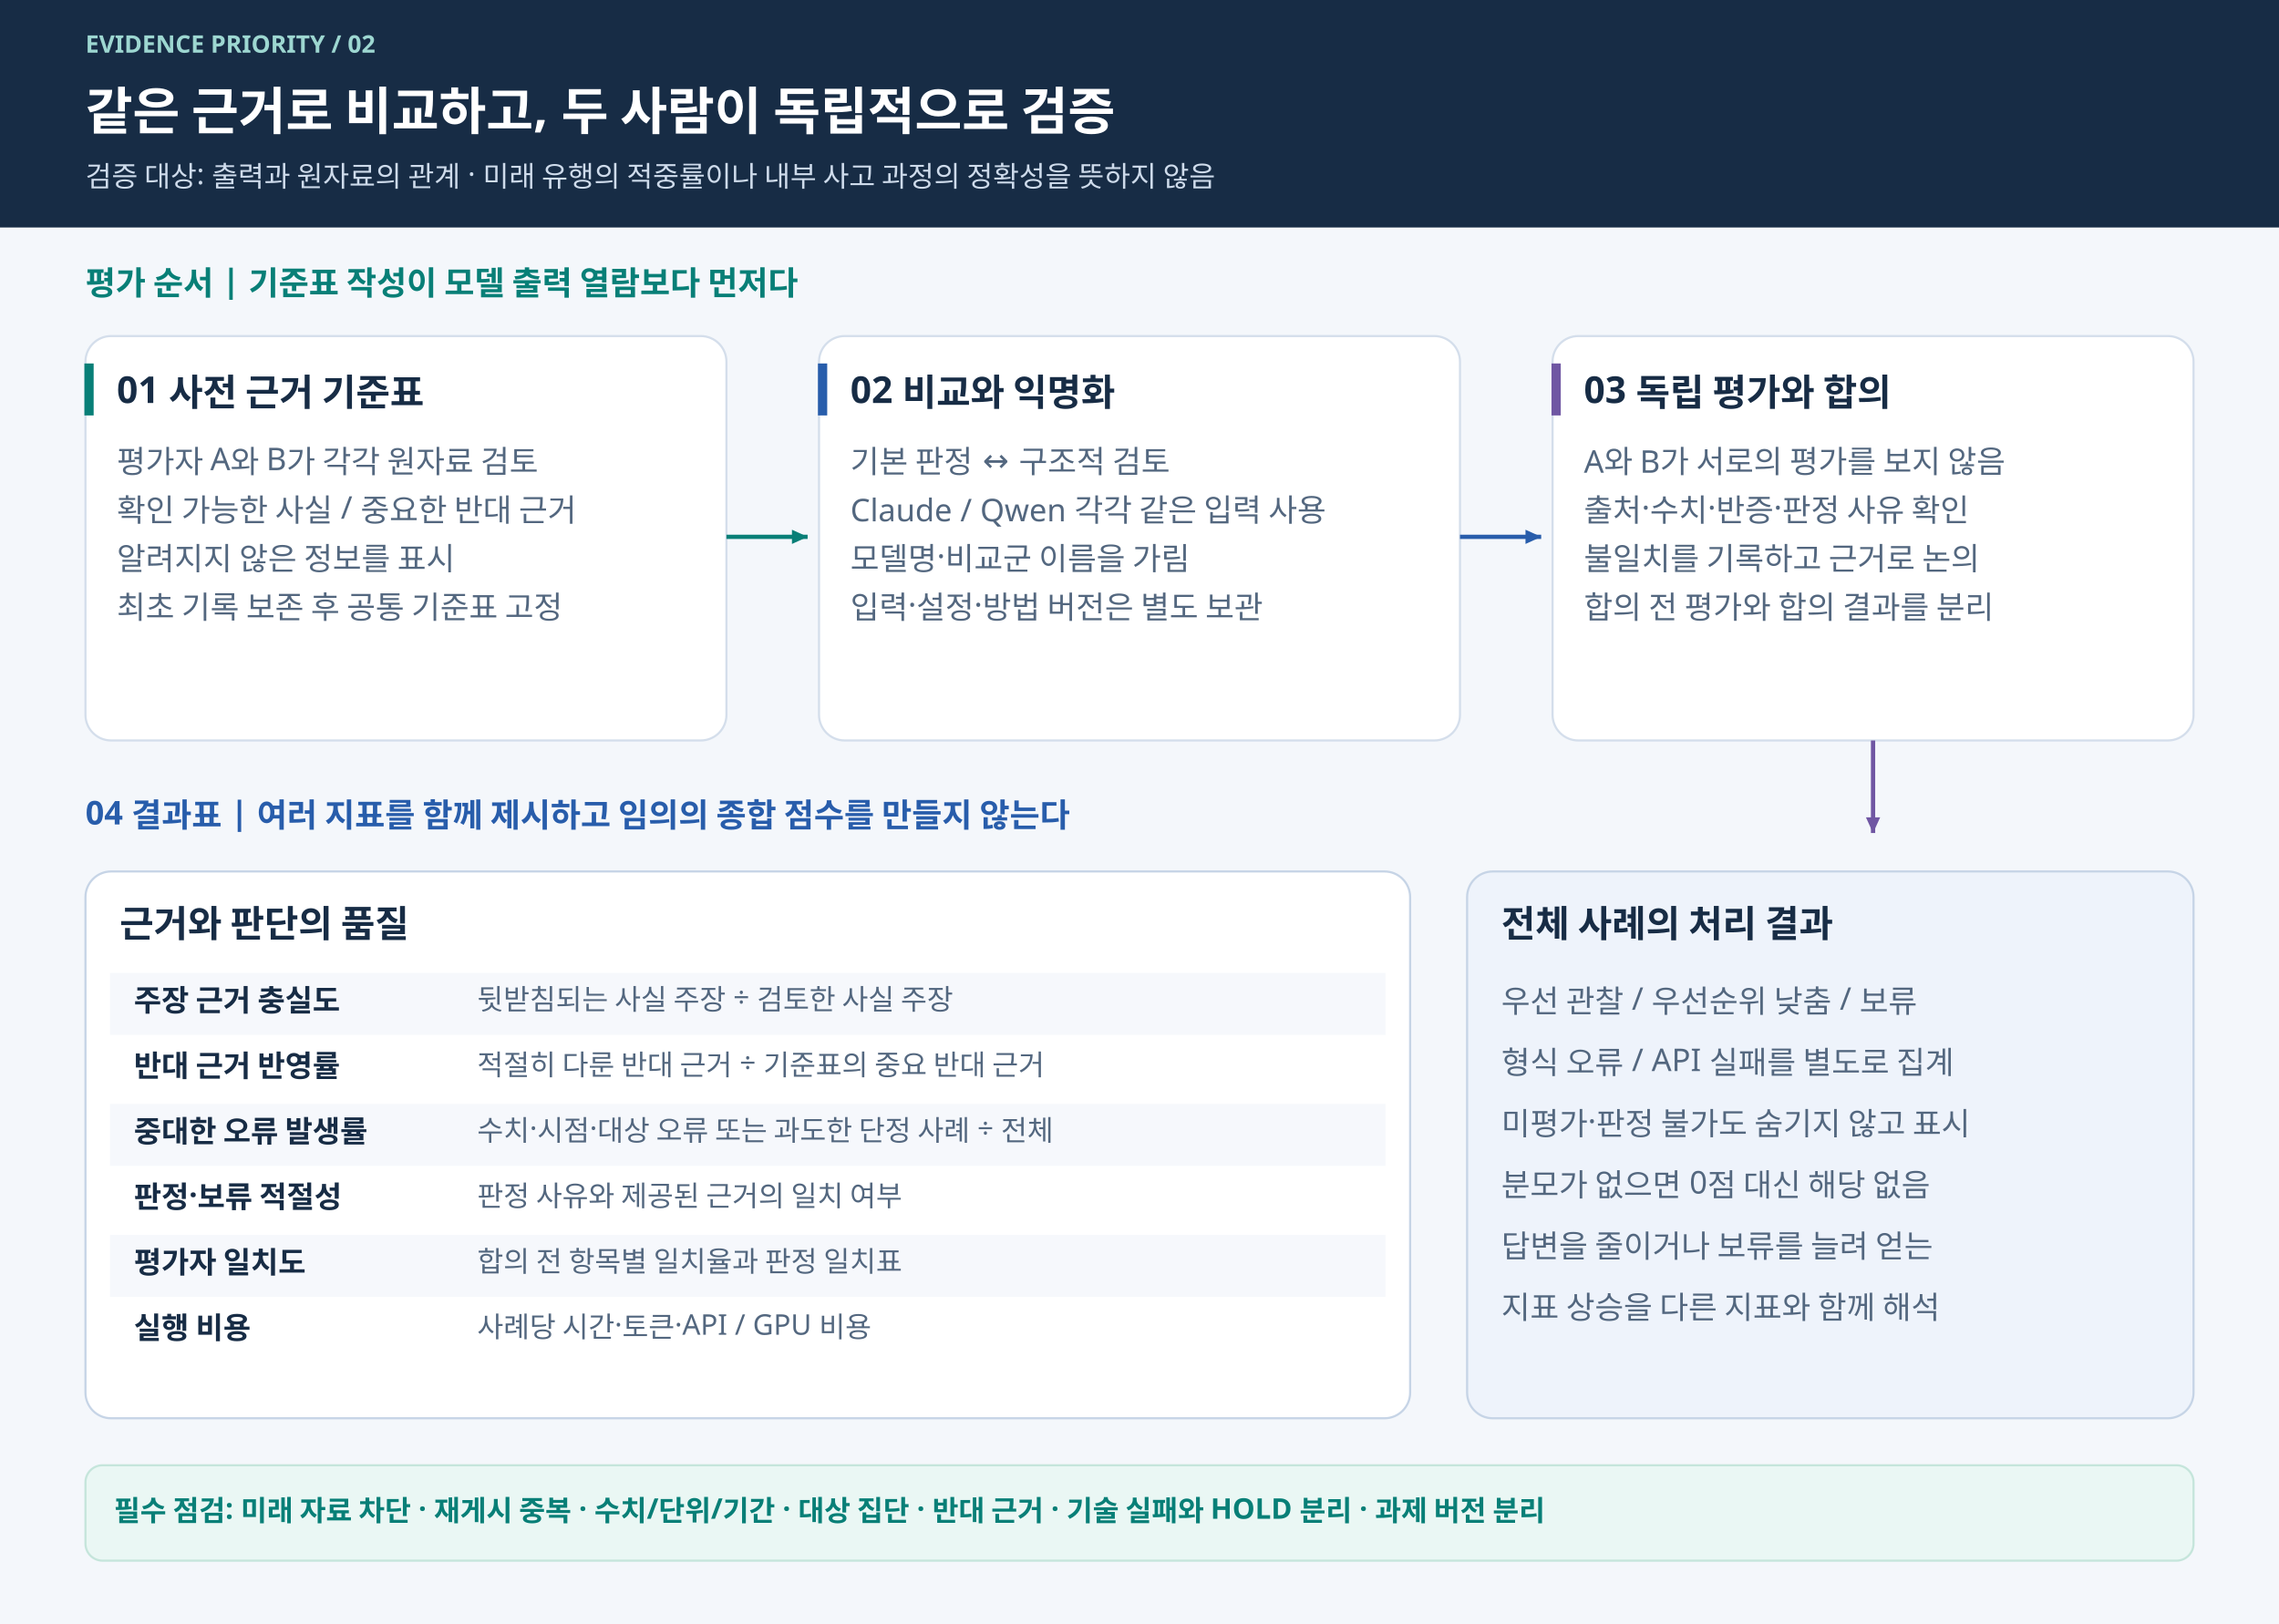
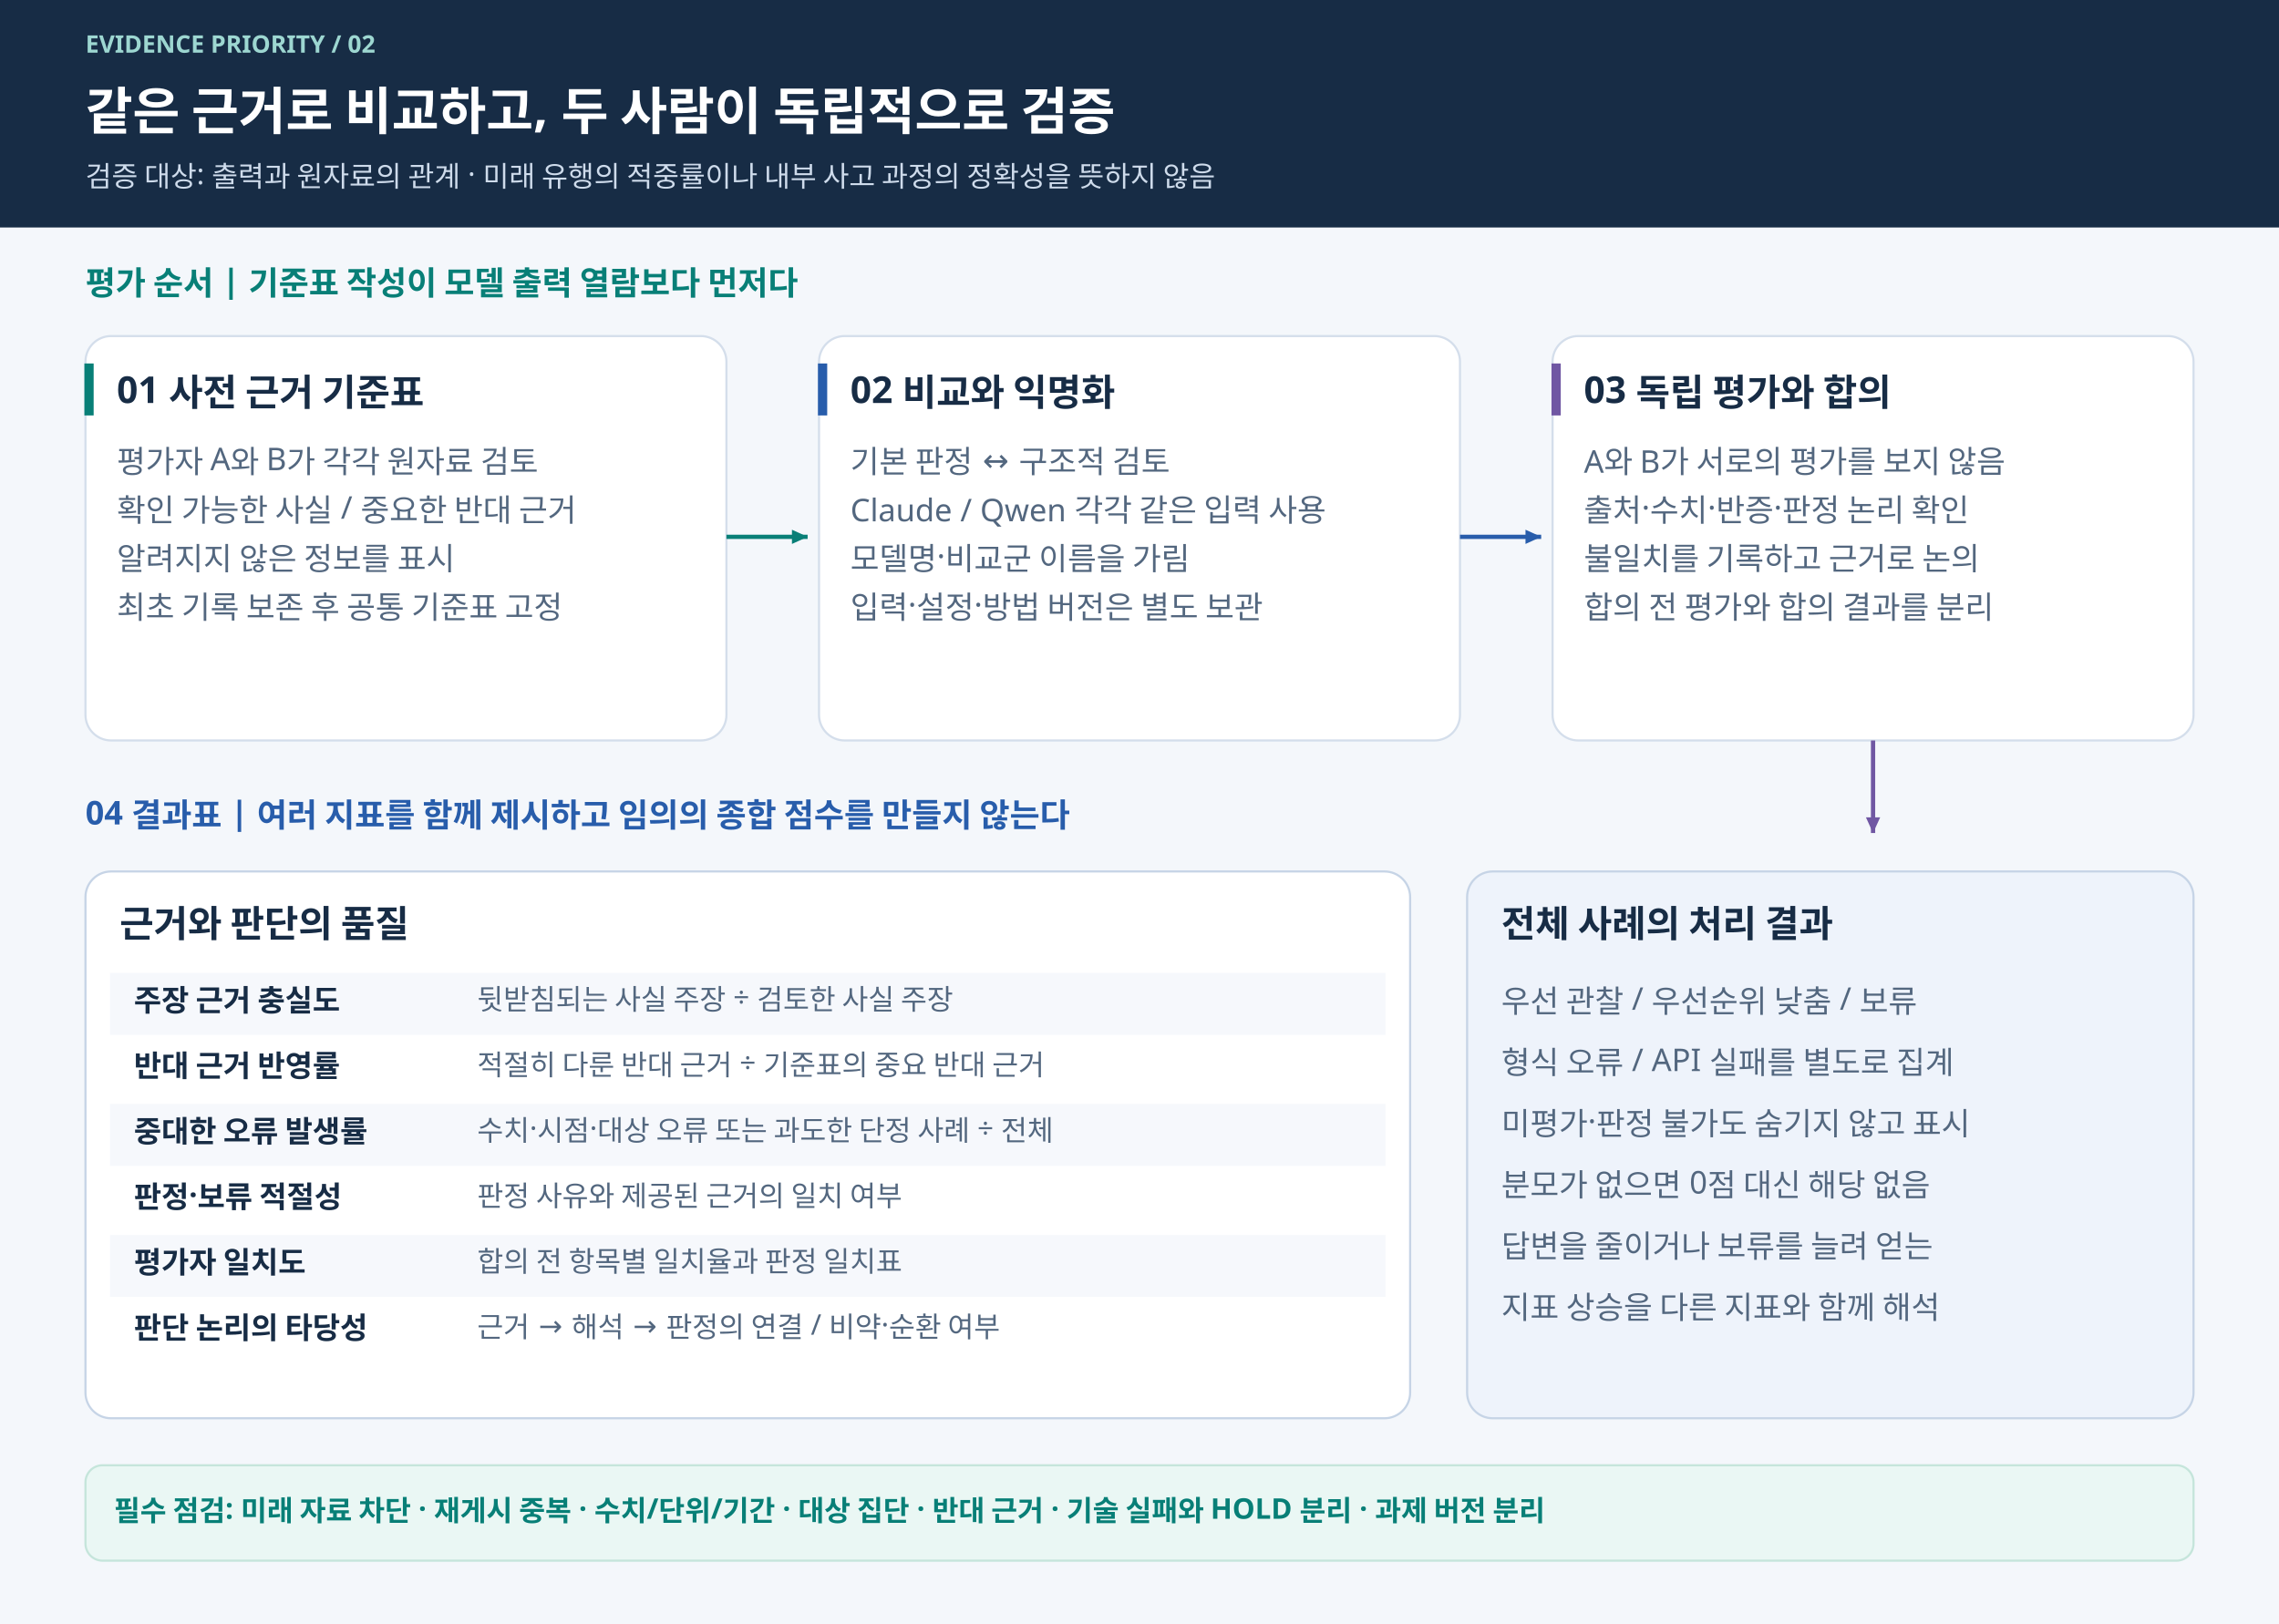
<svg xmlns="http://www.w3.org/2000/svg" width="1600" height="1140" viewBox="0 0 1600 1140" role="img" aria-label="02 검증과 사람 평가">
  <style>text{font-family:"Malgun Gothic","Noto Sans KR",sans-serif}</style>
  <rect x="0" y="0" width="1600" height="1140" rx="0" fill="#F4F7FB" stroke="#F4F7FB" stroke-width="1.5" />
  <rect x="0" y="0" width="1600" height="159" rx="0" fill="#172C45" stroke="#172C45" stroke-width="1.5" />
  <text x="60" y="37.0" font-size="17" fill="#9DD7D1" font-weight="700">EVIDENCE PRIORITY  /  02</text>
  <text x="60" y="91.0" font-size="36" fill="#FFFFFF" font-weight="700">같은 근거로 비교하고, 두 사람이 독립적으로 검증</text>
  <text x="60" y="131.0" font-size="20" fill="#CEDBEB" font-weight="400">검증 대상: 출력과 원자료의 관계  ·  미래 유행의 적중률이나 내부 사고 과정의 정확성을 뜻하지 않음</text>
  <text x="60" y="207.0" font-size="23" fill="#087F77" font-weight="700">평가 순서  |  기준표 작성이 모델 출력 열람보다 먼저다</text>
  <rect x="60" y="236" width="450" height="284" rx="18" fill="#FFFFFF" stroke="#D4DEEB" stroke-width="1.5" />
  <rect x="60" y="256" width="5" height="35" rx="0" fill="#087F77" stroke="#087F77" stroke-width="1.5" />
  <text x="82" y="283.0" font-size="26" fill="#172C45" font-weight="700">01  사전 근거 기준표</text>
  <text x="82" y="332.0" font-size="22" fill="#53677F" font-weight="400">평가자 A와 B가 각각 원자료 검토</text>
  <text x="82" y="366.1" font-size="22" fill="#53677F" font-weight="400">확인 가능한 사실 / 중요한 반대 근거</text>
  <text x="82" y="400.2" font-size="22" fill="#53677F" font-weight="400">알려지지 않은 정보를 표시</text>
  <text x="82" y="434.3" font-size="22" fill="#53677F" font-weight="400">최초 기록 보존 후 공통 기준표 고정</text>
  <rect x="575" y="236" width="450" height="284" rx="18" fill="#FFFFFF" stroke="#D4DEEB" stroke-width="1.5" />
  <rect x="575" y="256" width="5" height="35" rx="0" fill="#285DAB" stroke="#285DAB" stroke-width="1.5" />
  <text x="597" y="283.0" font-size="26" fill="#172C45" font-weight="700">02  비교와 익명화</text>
  <text x="597" y="332.0" font-size="22" fill="#53677F" font-weight="400">기본 판정 ↔ 구조적 검토</text>
  <text x="597" y="366.1" font-size="22" fill="#53677F" font-weight="400">Claude / Qwen 각각 같은 입력 사용</text>
  <text x="597" y="400.2" font-size="22" fill="#53677F" font-weight="400">모델명·비교군 이름을 가림</text>
  <text x="597" y="434.3" font-size="22" fill="#53677F" font-weight="400">입력·설정·방법 버전은 별도 보관</text>
  <rect x="1090" y="236" width="450" height="284" rx="18" fill="#FFFFFF" stroke="#D4DEEB" stroke-width="1.5" />
  <rect x="1090" y="256" width="5" height="35" rx="0" fill="#7057A3" stroke="#7057A3" stroke-width="1.5" />
  <text x="1112" y="283.0" font-size="26" fill="#172C45" font-weight="700">03  독립 평가와 합의</text>
  <text x="1112" y="332.0" font-size="22" fill="#53677F" font-weight="400">A와 B가 서로의 평가를 보지 않음</text>
-   <text x="1112" y="366.1" font-size="22" fill="#53677F" font-weight="400">출처·수치·반증·판정 사유 확인</text>
+   <text x="1112" y="366.1" font-size="22" fill="#53677F" font-weight="400">출처·수치·반증·판정 논리 확인</text>
  <text x="1112" y="400.2" font-size="22" fill="#53677F" font-weight="400">불일치를 기록하고 근거로 논의</text>
  <text x="1112" y="434.3" font-size="22" fill="#53677F" font-weight="400">합의 전 평가와 합의 결과를 분리</text>
  <polyline points="510,377 567,377" fill="none" stroke="#087F77" stroke-width="3" stroke-linejoin="round" />
  <polygon points="567.0,377.0 556.0,372.0 556.0,382.0" fill="#087F77" />
  <polyline points="1025,377 1082,377" fill="none" stroke="#285DAB" stroke-width="3" stroke-linejoin="round" />
  <polygon points="1082.0,377.0 1071.0,372.0 1071.0,382.0" fill="#285DAB" />
  <polyline points="1315,520 1315,585" fill="none" stroke="#7057A3" stroke-width="3" stroke-linejoin="round" />
  <polygon points="1315.0,585.0 1320.0,574.0 1310.0,574.0" fill="#7057A3" />
  <text x="60" y="579.0" font-size="23" fill="#285DAB" font-weight="700">04  결과표  |  여러 지표를 함께 제시하고 임의의 종합 점수를 만들지 않는다</text>
  <rect x="60" y="612" width="930" height="384" rx="18" fill="#FFFFFF" stroke="#C6D4E6" stroke-width="1.5" />
  <text x="84" y="658.0" font-size="26" fill="#172C45" font-weight="700">근거와 판단의 품질</text>
  <rect x="78" y="684" width="894" height="42" rx="0" fill="#F6F8FC" stroke="#F6F8FC" stroke-width="1.5" />
  <text x="94" y="710.0" font-size="21" fill="#172C45" font-weight="700">주장 근거 충실도</text>
  <text x="335" y="709.0" font-size="20" fill="#53677F" font-weight="400">뒷받침되는 사실 주장 ÷ 검토한 사실 주장</text>
  <text x="94" y="756.0" font-size="21" fill="#172C45" font-weight="700">반대 근거 반영률</text>
  <text x="335" y="755.0" font-size="20" fill="#53677F" font-weight="400">적절히 다룬 반대 근거 ÷ 기준표의 중요 반대 근거</text>
  <rect x="78" y="776" width="894" height="42" rx="0" fill="#F6F8FC" stroke="#F6F8FC" stroke-width="1.5" />
  <text x="94" y="802.0" font-size="21" fill="#172C45" font-weight="700">중대한 오류 발생률</text>
  <text x="335" y="801.0" font-size="20" fill="#53677F" font-weight="400">수치·시점·대상 오류 또는 과도한 단정 사례 ÷ 전체</text>
  <text x="94" y="848.0" font-size="21" fill="#172C45" font-weight="700">판정·보류 적절성</text>
  <text x="335" y="847.0" font-size="20" fill="#53677F" font-weight="400">판정 사유와 제공된 근거의 일치 여부</text>
  <rect x="78" y="868" width="894" height="42" rx="0" fill="#F6F8FC" stroke="#F6F8FC" stroke-width="1.5" />
  <text x="94" y="894.0" font-size="21" fill="#172C45" font-weight="700">평가자 일치도</text>
  <text x="335" y="893.0" font-size="20" fill="#53677F" font-weight="400">합의 전 항목별 일치율과 판정 일치표</text>
-   <text x="94" y="940.0" font-size="21" fill="#172C45" font-weight="700">실행 비용</text>
-   <text x="335" y="939.0" font-size="20" fill="#53677F" font-weight="400">사례당 시간·토큰·API / GPU 비용</text>
+   <text x="94" y="940.0" font-size="21" fill="#172C45" font-weight="700">판단 논리의 타당성</text>
+   <text x="335" y="939.0" font-size="20" fill="#53677F" font-weight="400">근거 → 해석 → 판정의 연결 / 비약·순환 여부</text>
  <rect x="1030" y="612" width="510" height="384" rx="18" fill="#EEF3FB" stroke="#C6D4E6" stroke-width="1.5" />
  <text x="1054" y="658.0" font-size="26" fill="#172C45" font-weight="700">전체 사례의 처리 결과</text>
  <text x="1054" y="711" font-size="22" fill="#53677F" font-weight="400">우선 관찰 / 우선순위 낮춤 / 보류</text>
  <text x="1054" y="754" font-size="22" fill="#53677F" font-weight="400">형식 오류 / API 실패를 별도로 집계</text>
  <text x="1054" y="797" font-size="22" fill="#53677F" font-weight="400">미평가·판정 불가도 숨기지 않고 표시</text>
  <text x="1054" y="840" font-size="22" fill="#53677F" font-weight="400">분모가 없으면 0점 대신 해당 없음</text>
  <text x="1054" y="883" font-size="22" fill="#53677F" font-weight="400">답변을 줄이거나 보류를 늘려 얻는</text>
  <text x="1054" y="926" font-size="22" fill="#53677F" font-weight="400">지표 상승을 다른 지표와 함께 해석</text>
  <rect x="60" y="1029" width="1480" height="67" rx="12" fill="#EAF7F4" stroke="#C5E5DB" stroke-width="1.5" />
  <text x="80" y="1068.0" font-size="20" fill="#087F77" font-weight="700">필수 점검: 미래 자료 차단 · 재게시 중복 · 수치/단위/기간 · 대상 집단 · 반대 근거 · 기술 실패와 HOLD 분리 · 과제 버전 분리</text>
</svg>
